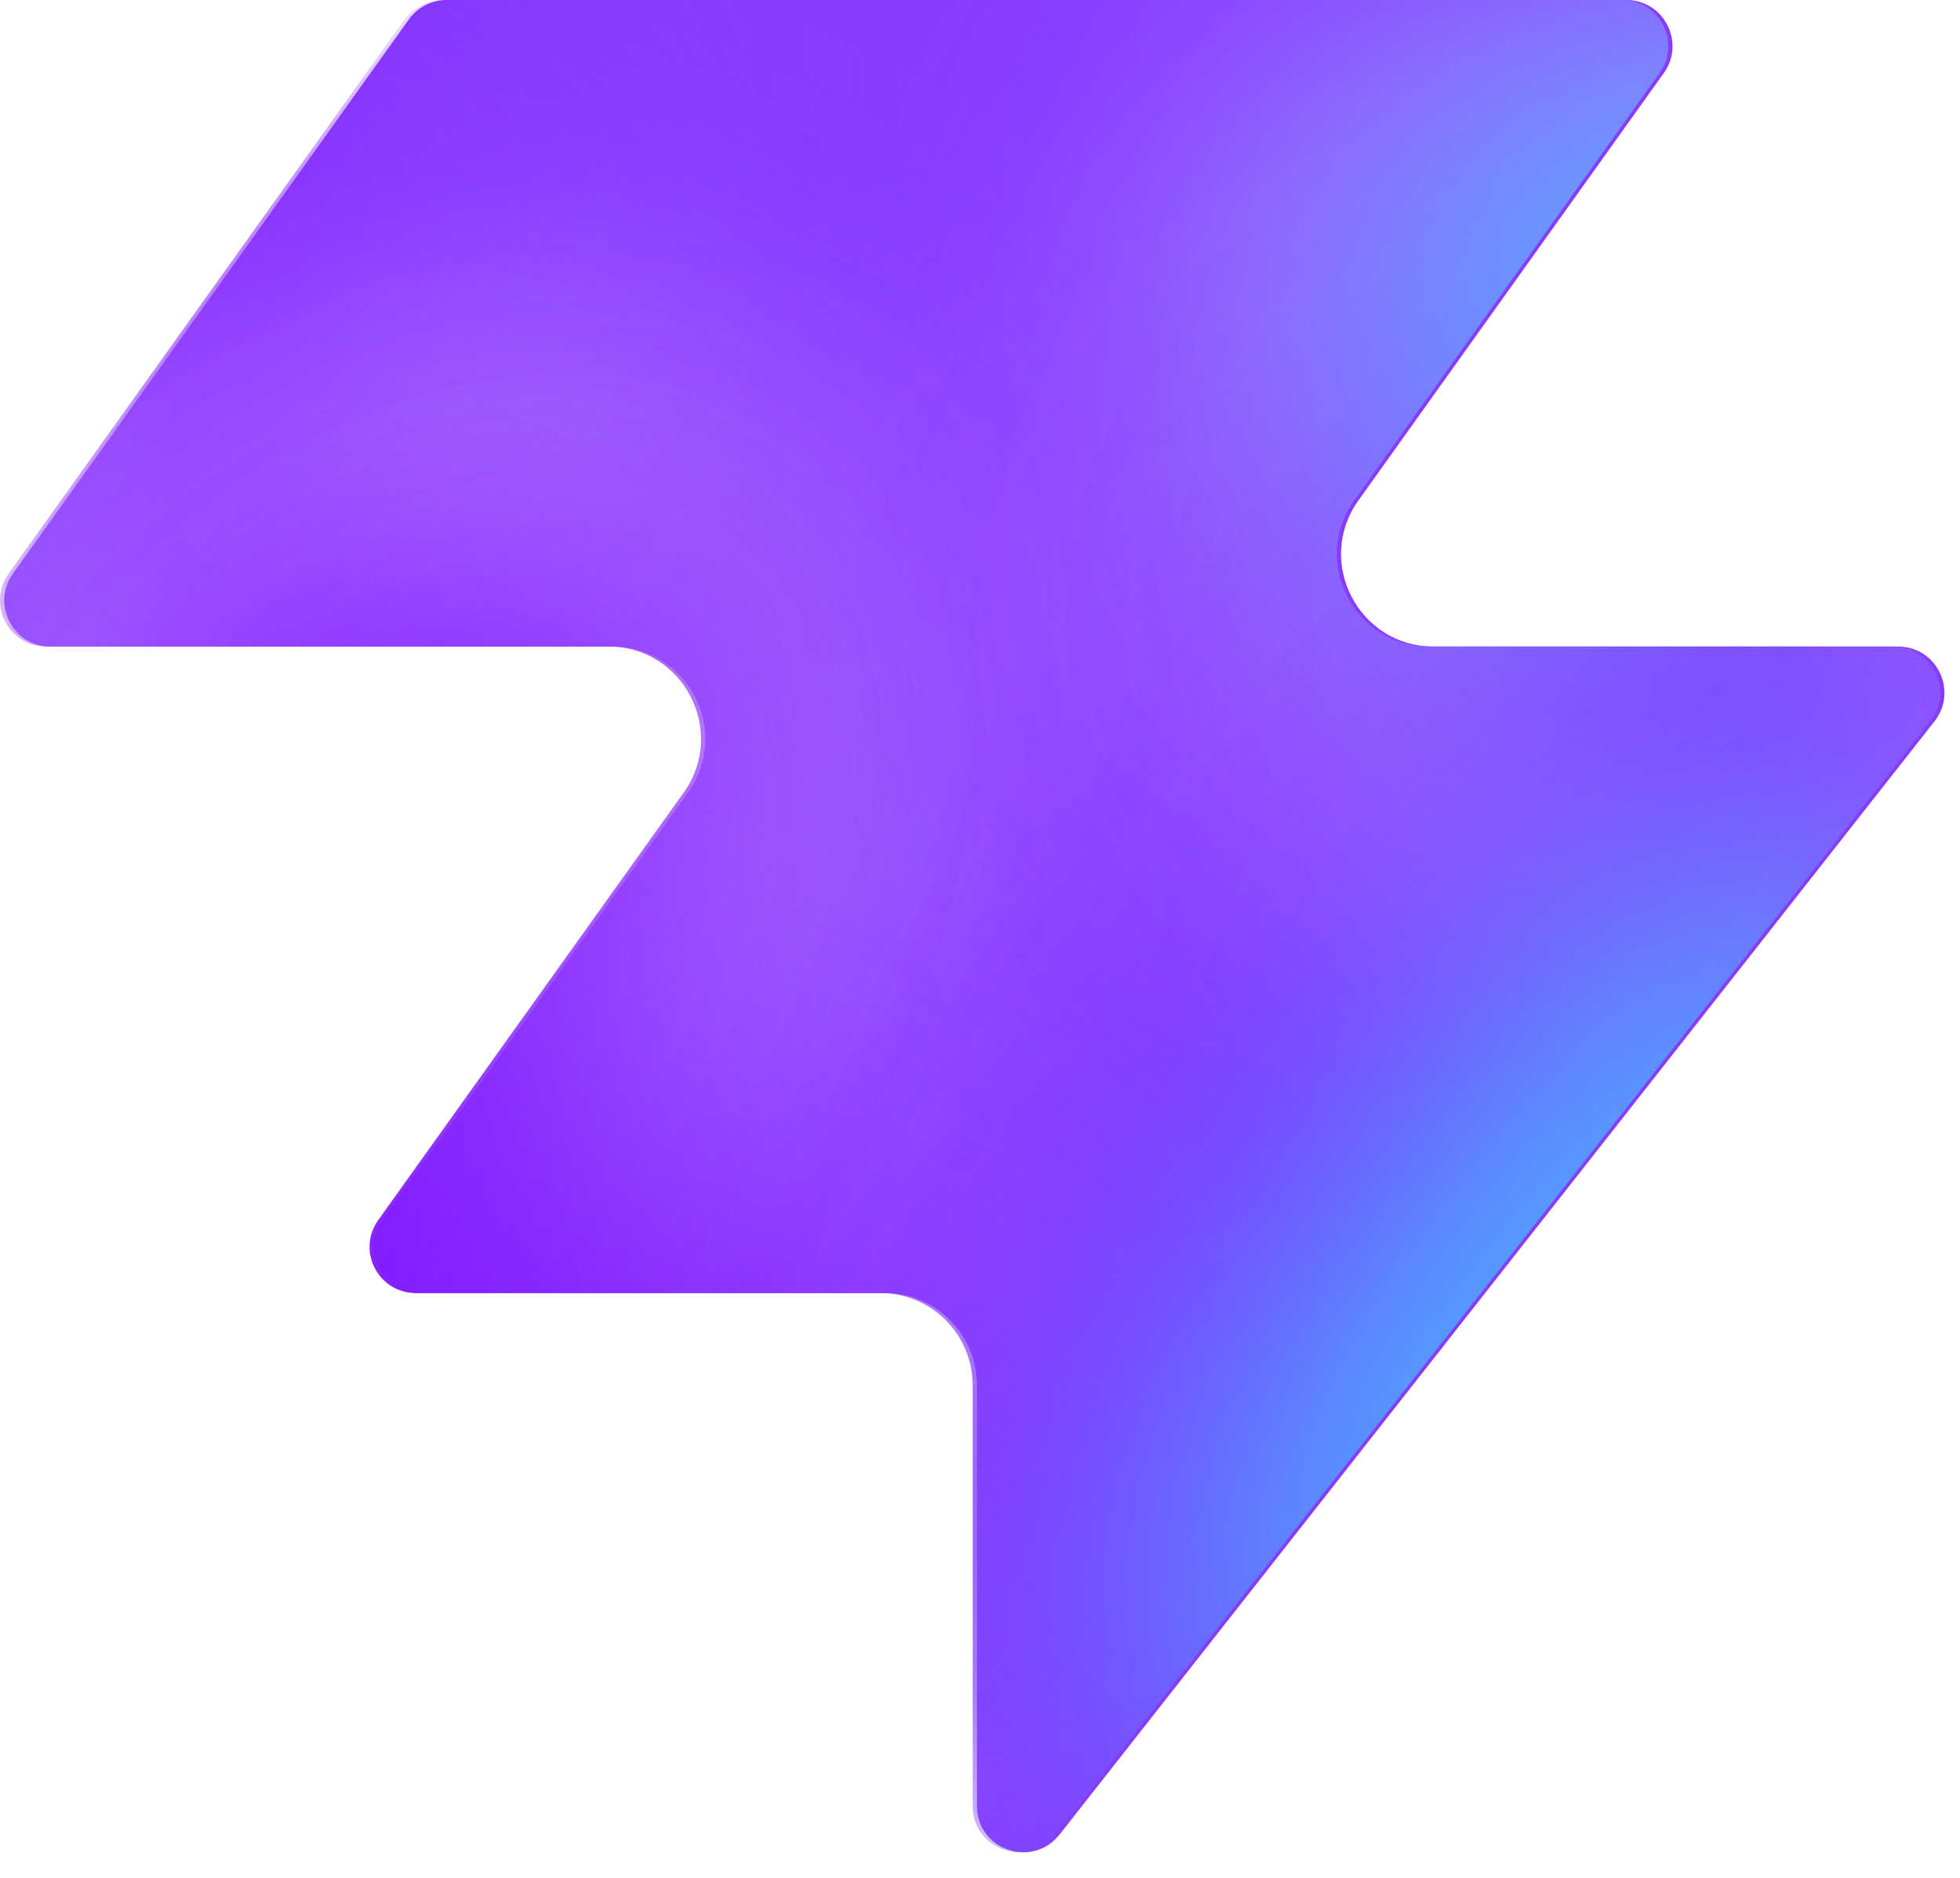
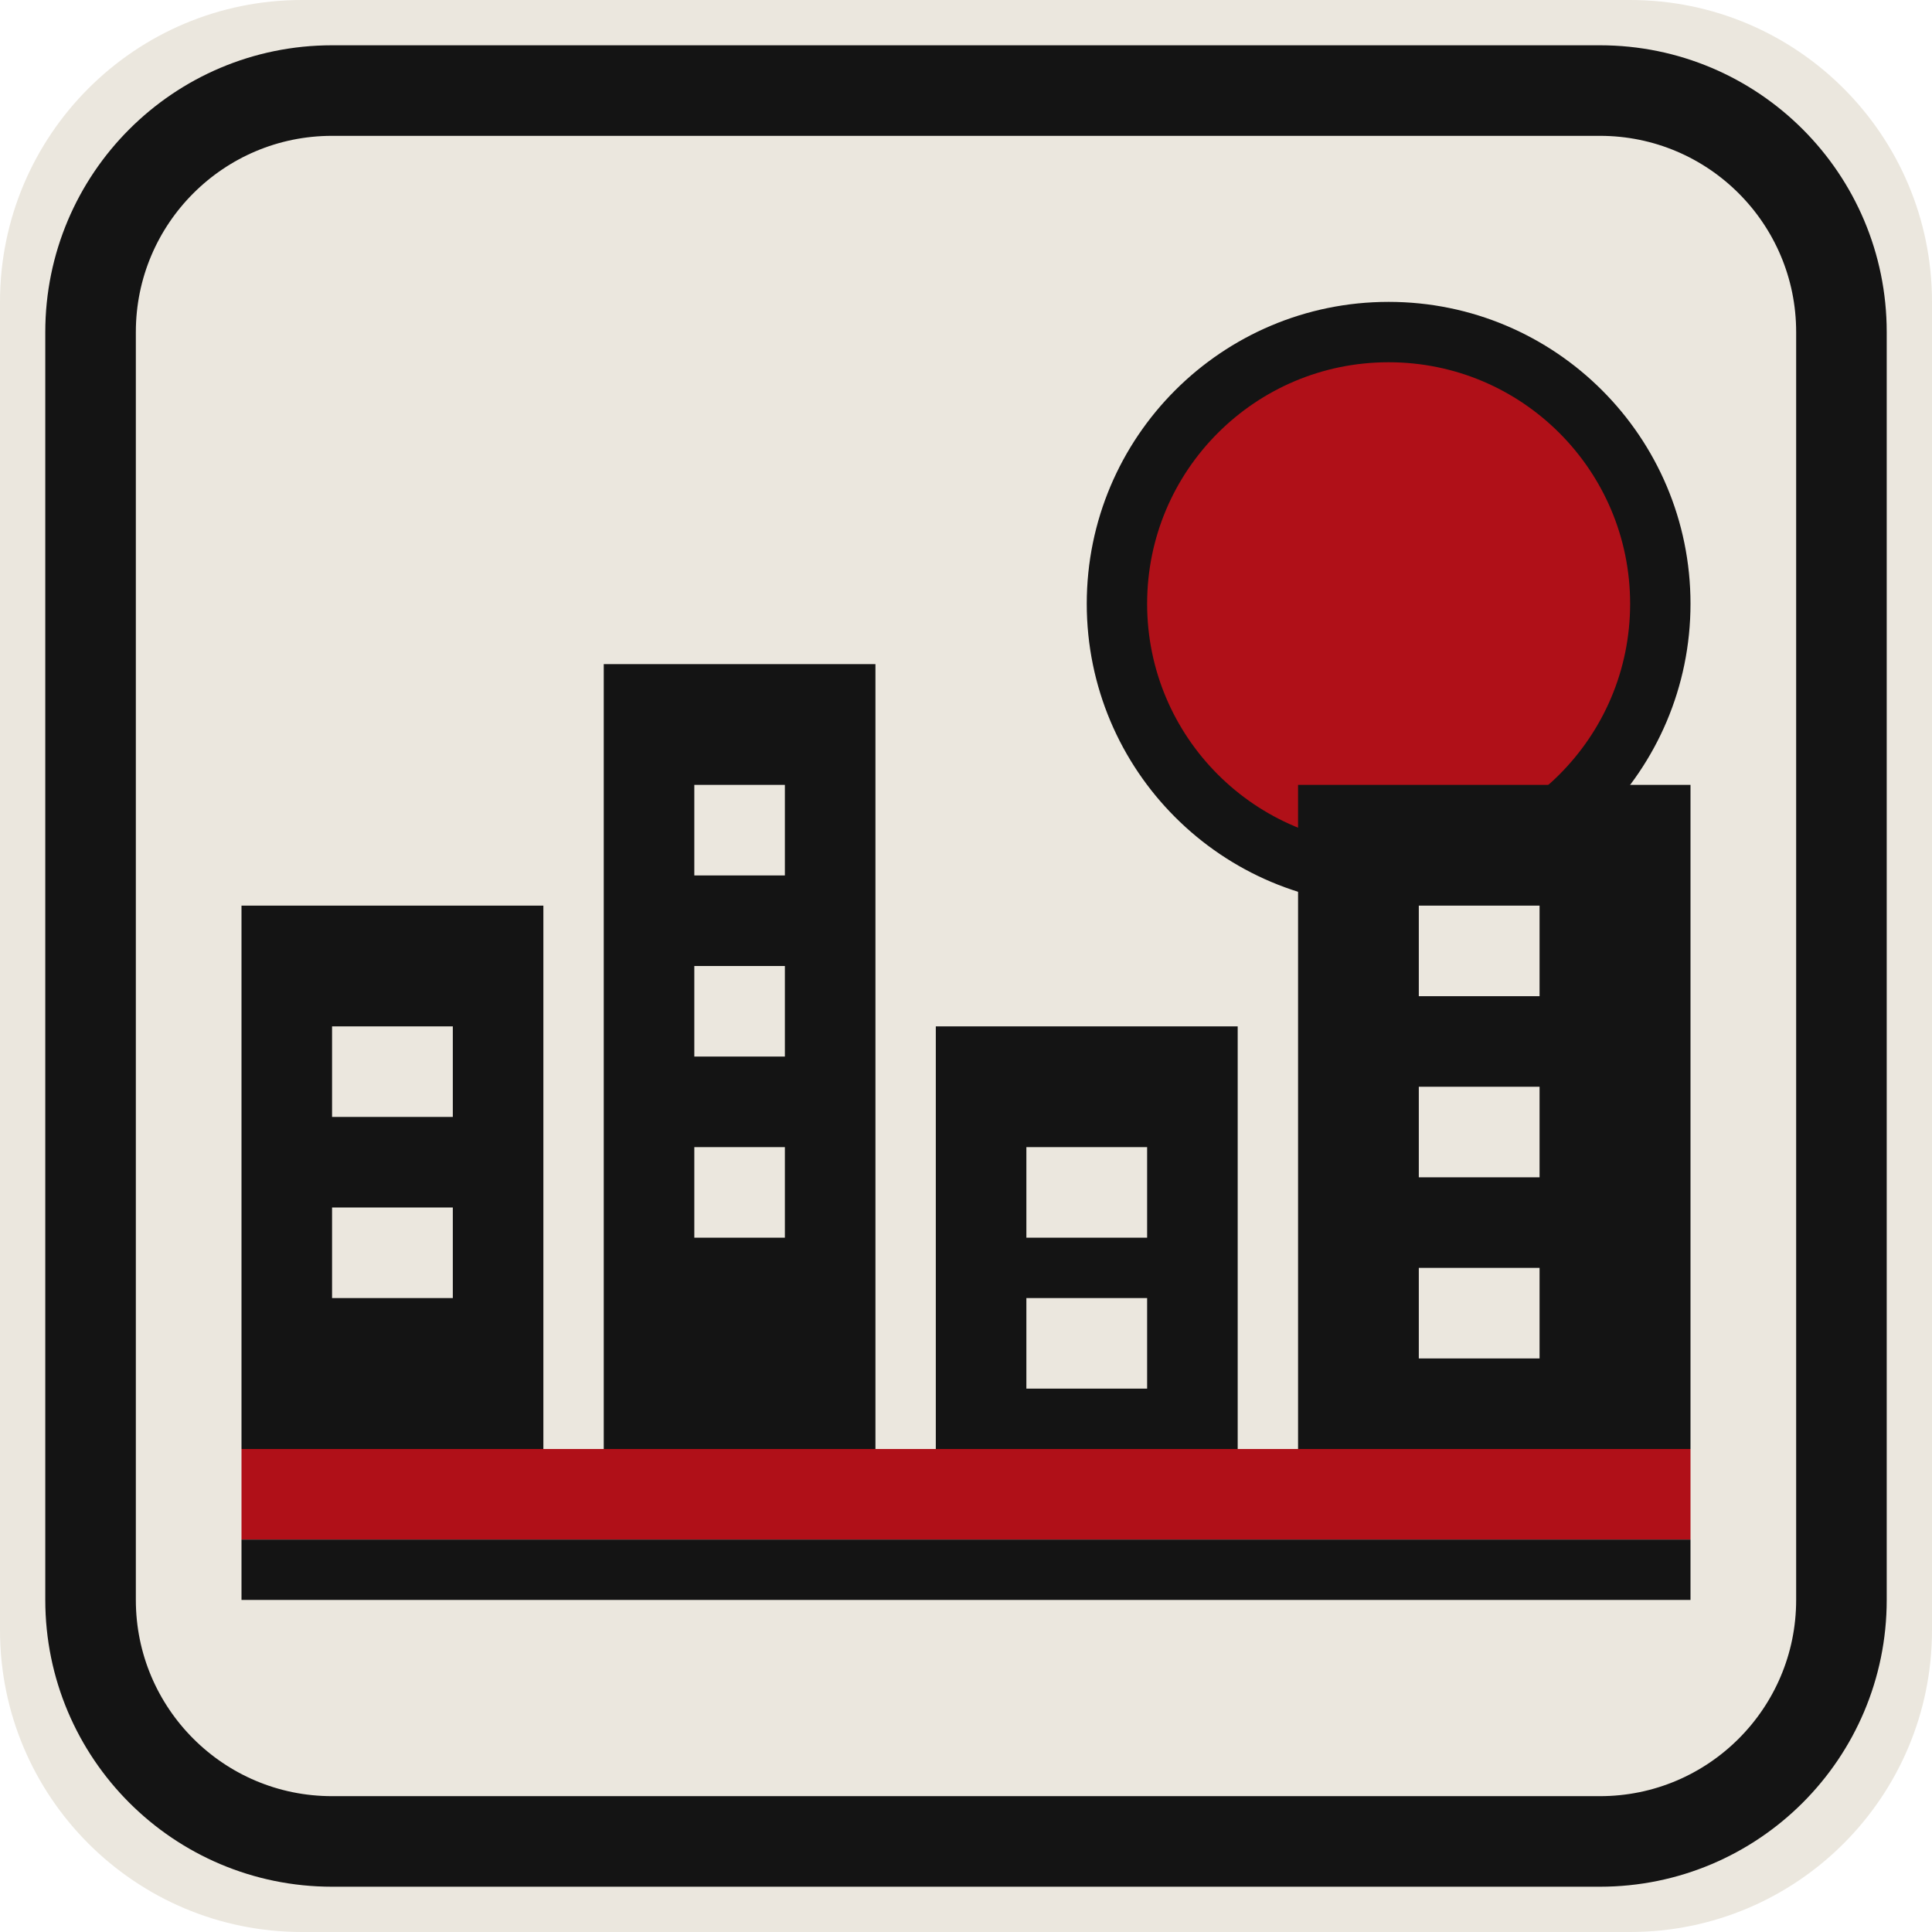
- <svg xmlns="http://www.w3.org/2000/svg" width="48" height="46" fill="none" viewBox="0 0 48 46">
-   <path fill="#863bff" d="M25.946 44.938c-.664.845-2.021.375-2.021-.698V33.937a2.26 2.26 0 0 0-2.262-2.262H10.287c-.92 0-1.456-1.04-.92-1.788l7.48-10.471c1.07-1.497 0-3.578-1.842-3.578H1.237c-.92 0-1.456-1.04-.92-1.788L10.013.474c.214-.297.556-.474.92-.474h28.894c.92 0 1.456 1.04.92 1.788l-7.48 10.471c-1.07 1.498 0 3.579 1.842 3.579h11.377c.943 0 1.473 1.088.89 1.83L25.947 44.94z" style="fill:#863bff;fill:color(display-p3 .525 .23 1);fill-opacity:1" />
-   <mask id="a" width="48" height="46" x="0" y="0" maskUnits="userSpaceOnUse" style="mask-type:alpha">
-     <path fill="#000" d="M25.842 44.938c-.664.844-2.021.375-2.021-.698V33.937a2.26 2.26 0 0 0-2.262-2.262H10.183c-.92 0-1.456-1.04-.92-1.788l7.48-10.471c1.07-1.498 0-3.579-1.842-3.579H1.133c-.92 0-1.456-1.04-.92-1.787L9.91.473c.214-.297.556-.474.92-.474h28.894c.92 0 1.456 1.04.92 1.788l-7.48 10.471c-1.07 1.498 0 3.578 1.842 3.578h11.377c.943 0 1.473 1.088.89 1.832L25.843 44.94z" style="fill:#000;fill-opacity:1" />
-   </mask>
-   <g mask="url(#a)">
-     <g filter="url(#b)">
-       <ellipse cx="5.508" cy="14.704" fill="#ede6ff" rx="5.508" ry="14.704" style="fill:#ede6ff;fill:color(display-p3 .927 .903 1);fill-opacity:1" transform="matrix(.00324 1 1 -.00324 -4.47 31.516)" />
-     </g>
-     <g filter="url(#c)">
-       <ellipse cx="10.399" cy="29.851" fill="#ede6ff" rx="10.399" ry="29.851" style="fill:#ede6ff;fill:color(display-p3 .927 .903 1);fill-opacity:1" transform="matrix(.00324 1 1 -.00324 -39.328 7.883)" />
-     </g>
-     <g filter="url(#d)">
-       <ellipse cx="5.508" cy="30.487" fill="#7e14ff" rx="5.508" ry="30.487" style="fill:#7e14ff;fill:color(display-p3 .492 .077 1);fill-opacity:1" transform="rotate(89.814 -25.913 -14.639)scale(1 -1)" />
-     </g>
-     <g filter="url(#e)">
-       <ellipse cx="5.508" cy="30.599" fill="#7e14ff" rx="5.508" ry="30.599" style="fill:#7e14ff;fill:color(display-p3 .492 .077 1);fill-opacity:1" transform="rotate(89.814 -32.644 -3.334)scale(1 -1)" />
-     </g>
-     <g filter="url(#f)">
-       <ellipse cx="5.508" cy="30.599" fill="#7e14ff" rx="5.508" ry="30.599" style="fill:#7e14ff;fill:color(display-p3 .492 .077 1);fill-opacity:1" transform="matrix(.00324 1 1 -.00324 -34.34 30.47)" />
-     </g>
-     <g filter="url(#g)">
-       <ellipse cx="14.072" cy="22.078" fill="#ede6ff" rx="14.072" ry="22.078" style="fill:#ede6ff;fill:color(display-p3 .927 .903 1);fill-opacity:1" transform="rotate(93.35 24.506 48.493)scale(-1 1)" />
-     </g>
-     <g filter="url(#h)">
-       <ellipse cx="3.47" cy="21.501" fill="#7e14ff" rx="3.47" ry="21.501" style="fill:#7e14ff;fill:color(display-p3 .492 .077 1);fill-opacity:1" transform="rotate(89.009 28.708 47.59)scale(-1 1)" />
-     </g>
-     <g filter="url(#i)">
-       <ellipse cx="3.47" cy="21.501" fill="#7e14ff" rx="3.47" ry="21.501" style="fill:#7e14ff;fill:color(display-p3 .492 .077 1);fill-opacity:1" transform="rotate(89.009 28.708 47.59)scale(-1 1)" />
-     </g>
-     <g filter="url(#j)">
-       <ellipse cx=".387" cy="8.972" fill="#7e14ff" rx="4.407" ry="29.108" style="fill:#7e14ff;fill:color(display-p3 .492 .077 1);fill-opacity:1" transform="rotate(39.51 .387 8.972)" />
-     </g>
-     <g filter="url(#k)">
-       <ellipse cx="47.523" cy="-6.092" fill="#7e14ff" rx="4.407" ry="29.108" style="fill:#7e14ff;fill:color(display-p3 .492 .077 1);fill-opacity:1" transform="rotate(37.892 47.523 -6.092)" />
-     </g>
-     <g filter="url(#l)">
-       <ellipse cx="41.412" cy="6.333" fill="#47bfff" rx="5.971" ry="9.665" style="fill:#47bfff;fill:color(display-p3 .28 .748 1);fill-opacity:1" transform="rotate(37.892 41.412 6.333)" />
-     </g>
-     <g filter="url(#m)">
-       <ellipse cx="-1.879" cy="38.332" fill="#7e14ff" rx="4.407" ry="29.108" style="fill:#7e14ff;fill:color(display-p3 .492 .077 1);fill-opacity:1" transform="rotate(37.892 -1.88 38.332)" />
-     </g>
-     <g filter="url(#n)">
-       <ellipse cx="-1.879" cy="38.332" fill="#7e14ff" rx="4.407" ry="29.108" style="fill:#7e14ff;fill:color(display-p3 .492 .077 1);fill-opacity:1" transform="rotate(37.892 -1.88 38.332)" />
-     </g>
-     <g filter="url(#o)">
-       <ellipse cx="35.651" cy="29.907" fill="#7e14ff" rx="4.407" ry="29.108" style="fill:#7e14ff;fill:color(display-p3 .492 .077 1);fill-opacity:1" transform="rotate(37.892 35.651 29.907)" />
-     </g>
-     <g filter="url(#p)">
-       <ellipse cx="38.418" cy="32.4" fill="#47bfff" rx="5.971" ry="15.297" style="fill:#47bfff;fill:color(display-p3 .28 .748 1);fill-opacity:1" transform="rotate(37.892 38.418 32.4)" />
-     </g>
-   </g>
-   <defs>
-     <filter id="b" width="60.045" height="41.654" x="-19.77" y="16.149" color-interpolation-filters="sRGB" filterUnits="userSpaceOnUse">
-       <feFlood flood-opacity="0" result="BackgroundImageFix" />
-       <feBlend in="SourceGraphic" in2="BackgroundImageFix" result="shape" />
-       <feGaussianBlur result="effect1_foregroundBlur_2002_17158" stdDeviation="7.659" />
-     </filter>
-     <filter id="c" width="90.34" height="51.437" x="-54.613" y="-7.533" color-interpolation-filters="sRGB" filterUnits="userSpaceOnUse">
-       <feFlood flood-opacity="0" result="BackgroundImageFix" />
-       <feBlend in="SourceGraphic" in2="BackgroundImageFix" result="shape" />
-       <feGaussianBlur result="effect1_foregroundBlur_2002_17158" stdDeviation="7.659" />
-     </filter>
-     <filter id="d" width="79.355" height="29.4" x="-49.64" y="2.03" color-interpolation-filters="sRGB" filterUnits="userSpaceOnUse">
-       <feFlood flood-opacity="0" result="BackgroundImageFix" />
-       <feBlend in="SourceGraphic" in2="BackgroundImageFix" result="shape" />
-       <feGaussianBlur result="effect1_foregroundBlur_2002_17158" stdDeviation="4.596" />
-     </filter>
-     <filter id="e" width="79.579" height="29.4" x="-45.045" y="20.029" color-interpolation-filters="sRGB" filterUnits="userSpaceOnUse">
-       <feFlood flood-opacity="0" result="BackgroundImageFix" />
-       <feBlend in="SourceGraphic" in2="BackgroundImageFix" result="shape" />
-       <feGaussianBlur result="effect1_foregroundBlur_2002_17158" stdDeviation="4.596" />
-     </filter>
-     <filter id="f" width="79.579" height="29.4" x="-43.513" y="21.178" color-interpolation-filters="sRGB" filterUnits="userSpaceOnUse">
-       <feFlood flood-opacity="0" result="BackgroundImageFix" />
-       <feBlend in="SourceGraphic" in2="BackgroundImageFix" result="shape" />
-       <feGaussianBlur result="effect1_foregroundBlur_2002_17158" stdDeviation="4.596" />
-     </filter>
-     <filter id="g" width="74.749" height="58.852" x="15.756" y="-17.901" color-interpolation-filters="sRGB" filterUnits="userSpaceOnUse">
-       <feFlood flood-opacity="0" result="BackgroundImageFix" />
-       <feBlend in="SourceGraphic" in2="BackgroundImageFix" result="shape" />
-       <feGaussianBlur result="effect1_foregroundBlur_2002_17158" stdDeviation="7.659" />
-     </filter>
-     <filter id="h" width="61.377" height="25.362" x="23.548" y="2.284" color-interpolation-filters="sRGB" filterUnits="userSpaceOnUse">
-       <feFlood flood-opacity="0" result="BackgroundImageFix" />
-       <feBlend in="SourceGraphic" in2="BackgroundImageFix" result="shape" />
-       <feGaussianBlur result="effect1_foregroundBlur_2002_17158" stdDeviation="4.596" />
-     </filter>
-     <filter id="i" width="61.377" height="25.362" x="23.548" y="2.284" color-interpolation-filters="sRGB" filterUnits="userSpaceOnUse">
-       <feFlood flood-opacity="0" result="BackgroundImageFix" />
-       <feBlend in="SourceGraphic" in2="BackgroundImageFix" result="shape" />
-       <feGaussianBlur result="effect1_foregroundBlur_2002_17158" stdDeviation="4.596" />
-     </filter>
-     <filter id="j" width="56.045" height="63.649" x="-27.636" y="-22.853" color-interpolation-filters="sRGB" filterUnits="userSpaceOnUse">
-       <feFlood flood-opacity="0" result="BackgroundImageFix" />
-       <feBlend in="SourceGraphic" in2="BackgroundImageFix" result="shape" />
-       <feGaussianBlur result="effect1_foregroundBlur_2002_17158" stdDeviation="4.596" />
-     </filter>
-     <filter id="k" width="54.814" height="64.646" x="20.116" y="-38.415" color-interpolation-filters="sRGB" filterUnits="userSpaceOnUse">
-       <feFlood flood-opacity="0" result="BackgroundImageFix" />
-       <feBlend in="SourceGraphic" in2="BackgroundImageFix" result="shape" />
-       <feGaussianBlur result="effect1_foregroundBlur_2002_17158" stdDeviation="4.596" />
-     </filter>
-     <filter id="l" width="33.541" height="35.313" x="24.641" y="-11.323" color-interpolation-filters="sRGB" filterUnits="userSpaceOnUse">
-       <feFlood flood-opacity="0" result="BackgroundImageFix" />
-       <feBlend in="SourceGraphic" in2="BackgroundImageFix" result="shape" />
-       <feGaussianBlur result="effect1_foregroundBlur_2002_17158" stdDeviation="4.596" />
-     </filter>
-     <filter id="m" width="54.814" height="64.646" x="-29.286" y="6.009" color-interpolation-filters="sRGB" filterUnits="userSpaceOnUse">
-       <feFlood flood-opacity="0" result="BackgroundImageFix" />
-       <feBlend in="SourceGraphic" in2="BackgroundImageFix" result="shape" />
-       <feGaussianBlur result="effect1_foregroundBlur_2002_17158" stdDeviation="4.596" />
-     </filter>
-     <filter id="n" width="54.814" height="64.646" x="-29.286" y="6.009" color-interpolation-filters="sRGB" filterUnits="userSpaceOnUse">
-       <feFlood flood-opacity="0" result="BackgroundImageFix" />
-       <feBlend in="SourceGraphic" in2="BackgroundImageFix" result="shape" />
-       <feGaussianBlur result="effect1_foregroundBlur_2002_17158" stdDeviation="4.596" />
-     </filter>
-     <filter id="o" width="54.814" height="64.646" x="8.244" y="-2.416" color-interpolation-filters="sRGB" filterUnits="userSpaceOnUse">
-       <feFlood flood-opacity="0" result="BackgroundImageFix" />
-       <feBlend in="SourceGraphic" in2="BackgroundImageFix" result="shape" />
-       <feGaussianBlur result="effect1_foregroundBlur_2002_17158" stdDeviation="4.596" />
-     </filter>
-     <filter id="p" width="39.409" height="43.623" x="18.713" y="10.588" color-interpolation-filters="sRGB" filterUnits="userSpaceOnUse">
-       <feFlood flood-opacity="0" result="BackgroundImageFix" />
-       <feBlend in="SourceGraphic" in2="BackgroundImageFix" result="shape" />
-       <feGaussianBlur result="effect1_foregroundBlur_2002_17158" stdDeviation="4.596" />
-     </filter>
-   </defs>
+ <svg xmlns="http://www.w3.org/2000/svg" viewBox="0 0 64 64" role="img" aria-label="Город одного дня">
+   <rect width="64" height="64" rx="10" fill="#ebe7de" />
+   <rect x="3" y="3" width="58" height="58" rx="8" fill="none" stroke="#141414" stroke-width="3" />
+   <circle cx="46" cy="20" r="9" fill="#b01018" stroke="#141414" stroke-width="2" />
+   <rect x="8" y="30" width="10" height="18" fill="#141414" />
+   <rect x="20" y="22" width="9" height="26" fill="#141414" />
+   <rect x="31" y="34" width="10" height="14" fill="#141414" />
+   <rect x="43" y="26" width="13" height="22" fill="#141414" />
+   <rect x="11" y="34" width="4" height="3" fill="#ebe7de" />
+   <rect x="11" y="40" width="4" height="3" fill="#ebe7de" />
+   <rect x="23" y="26" width="3" height="3" fill="#ebe7de" />
+   <rect x="23" y="32" width="3" height="3" fill="#ebe7de" />
+   <rect x="23" y="38" width="3" height="3" fill="#ebe7de" />
+   <rect x="34" y="38" width="4" height="3" fill="#ebe7de" />
+   <rect x="34" y="43" width="4" height="3" fill="#ebe7de" />
+   <rect x="47" y="30" width="4" height="3" fill="#ebe7de" />
+   <rect x="47" y="36" width="4" height="3" fill="#ebe7de" />
+   <rect x="47" y="42" width="4" height="3" fill="#ebe7de" />
+   <rect x="8" y="48" width="48" height="3" fill="#b01018" />
+   <rect x="8" y="51" width="48" height="2" fill="#141414" />
</svg>
